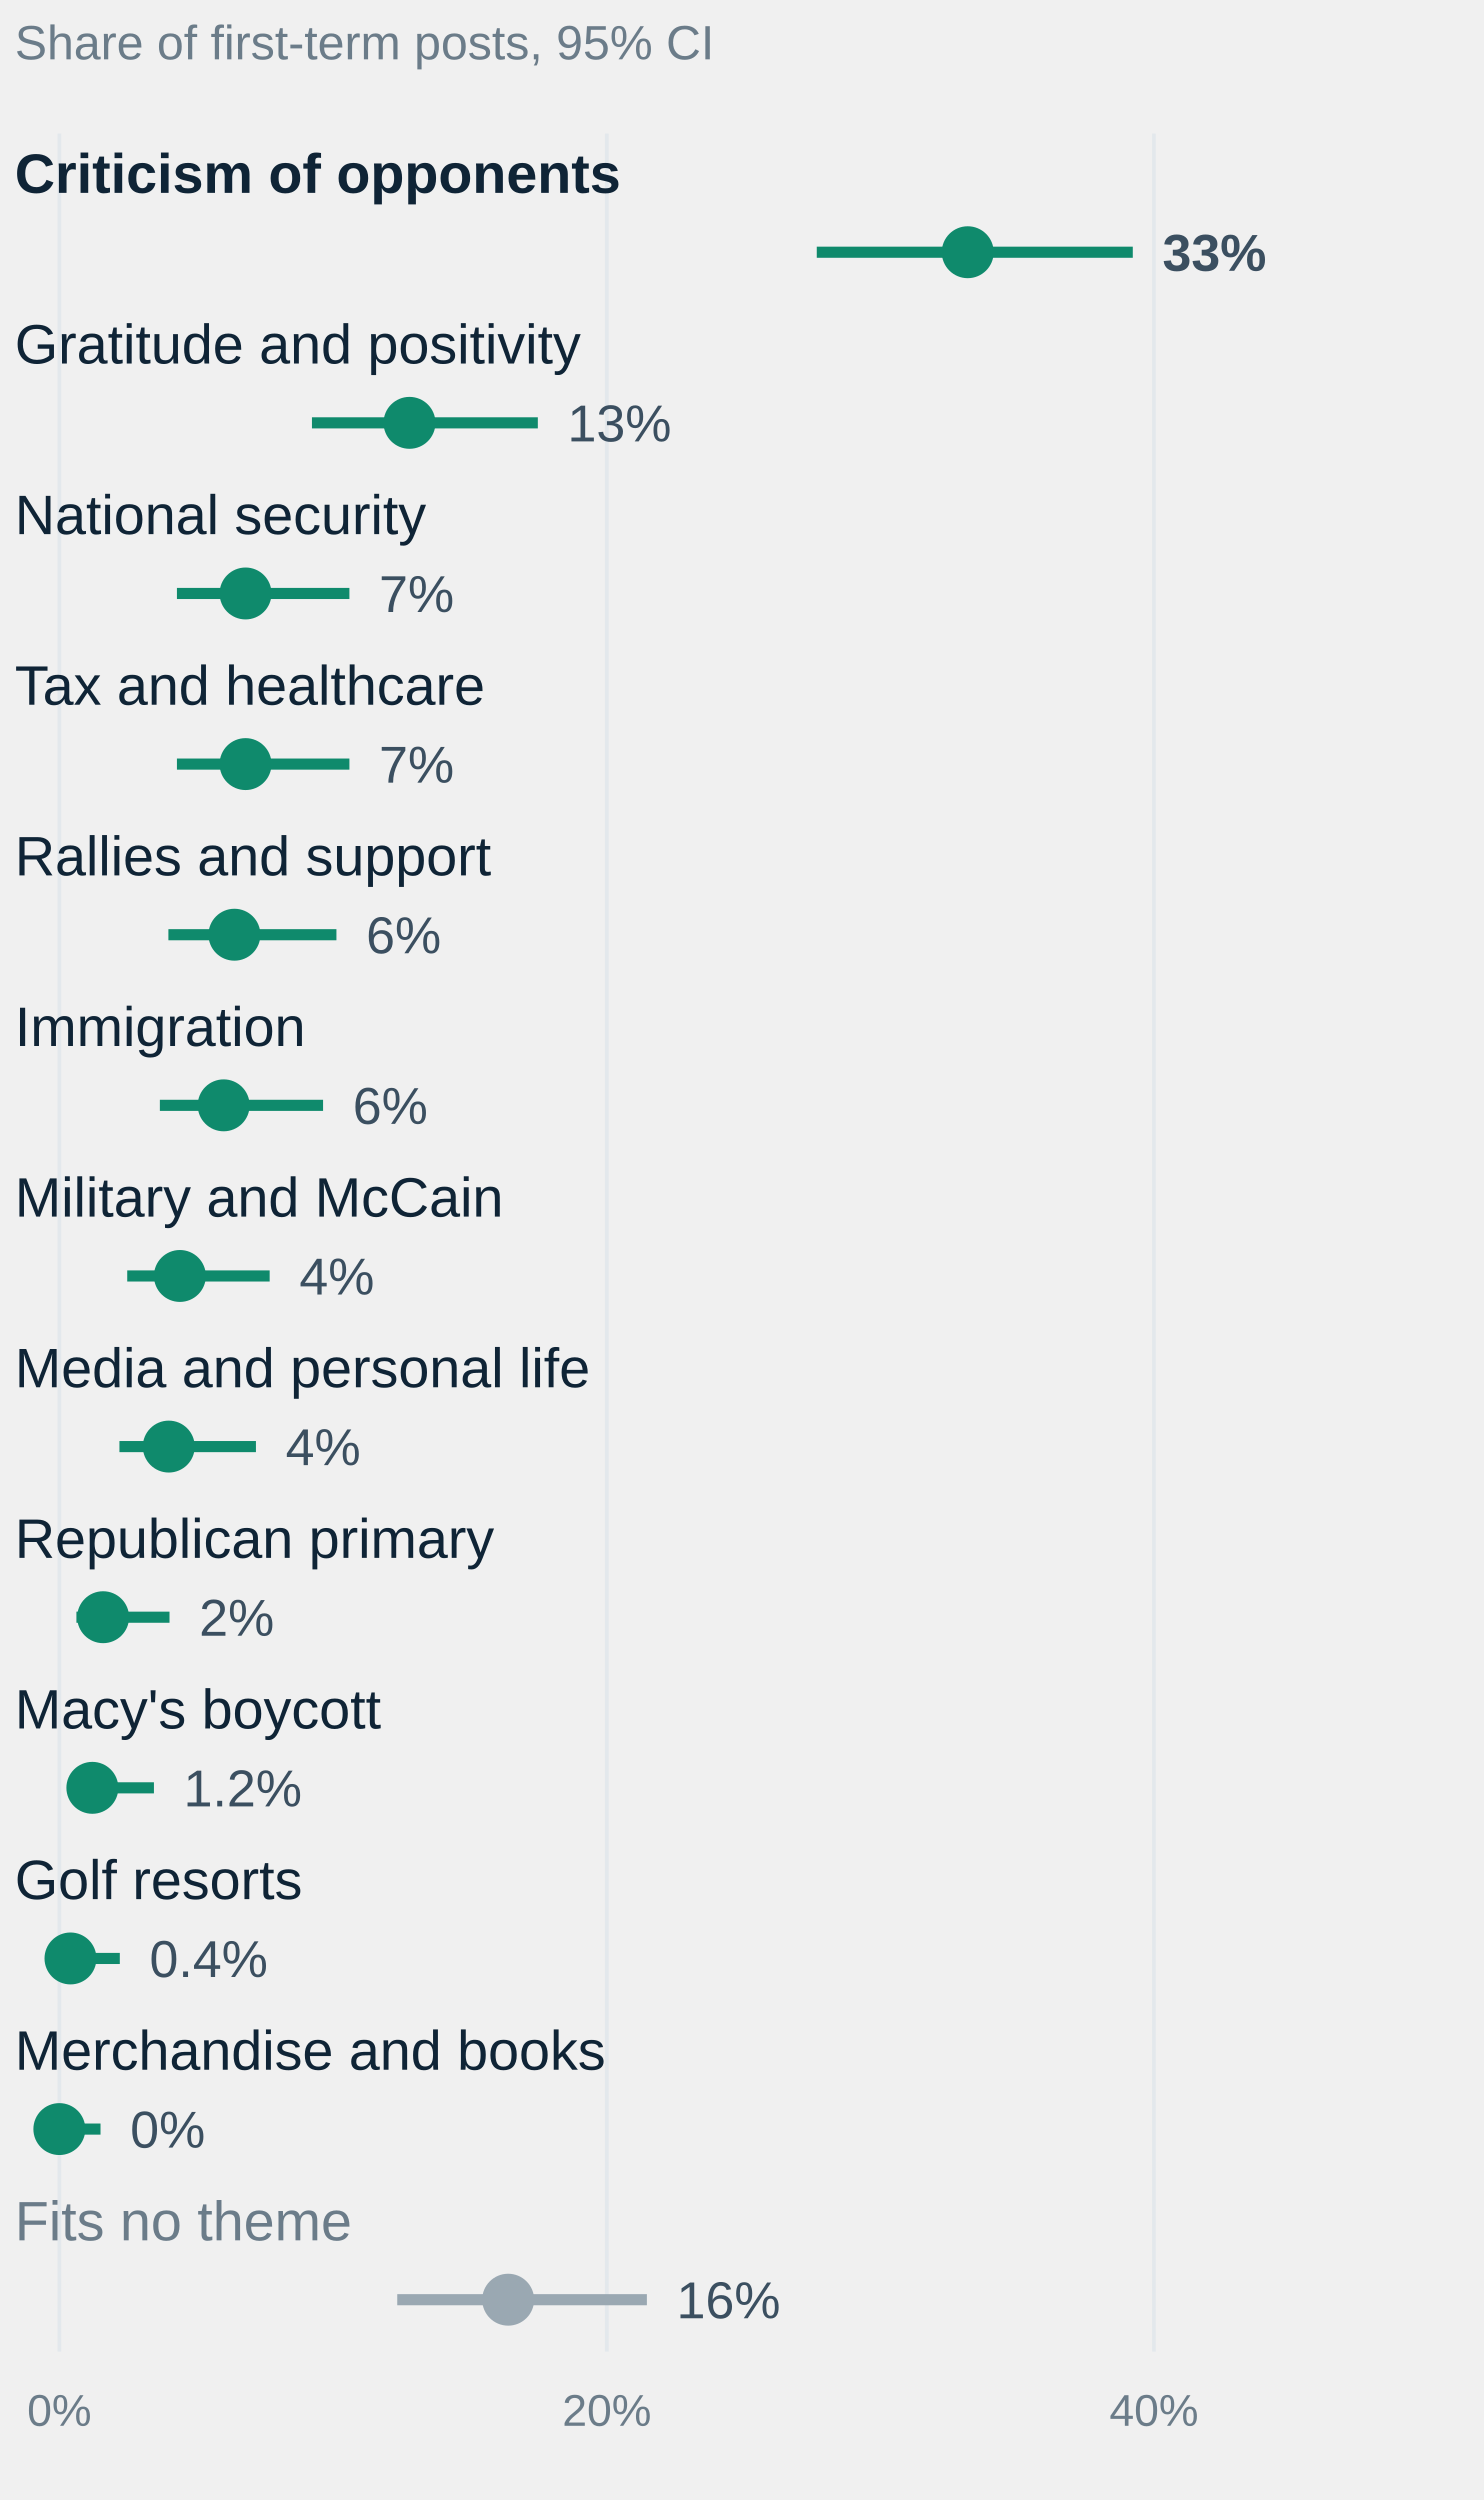
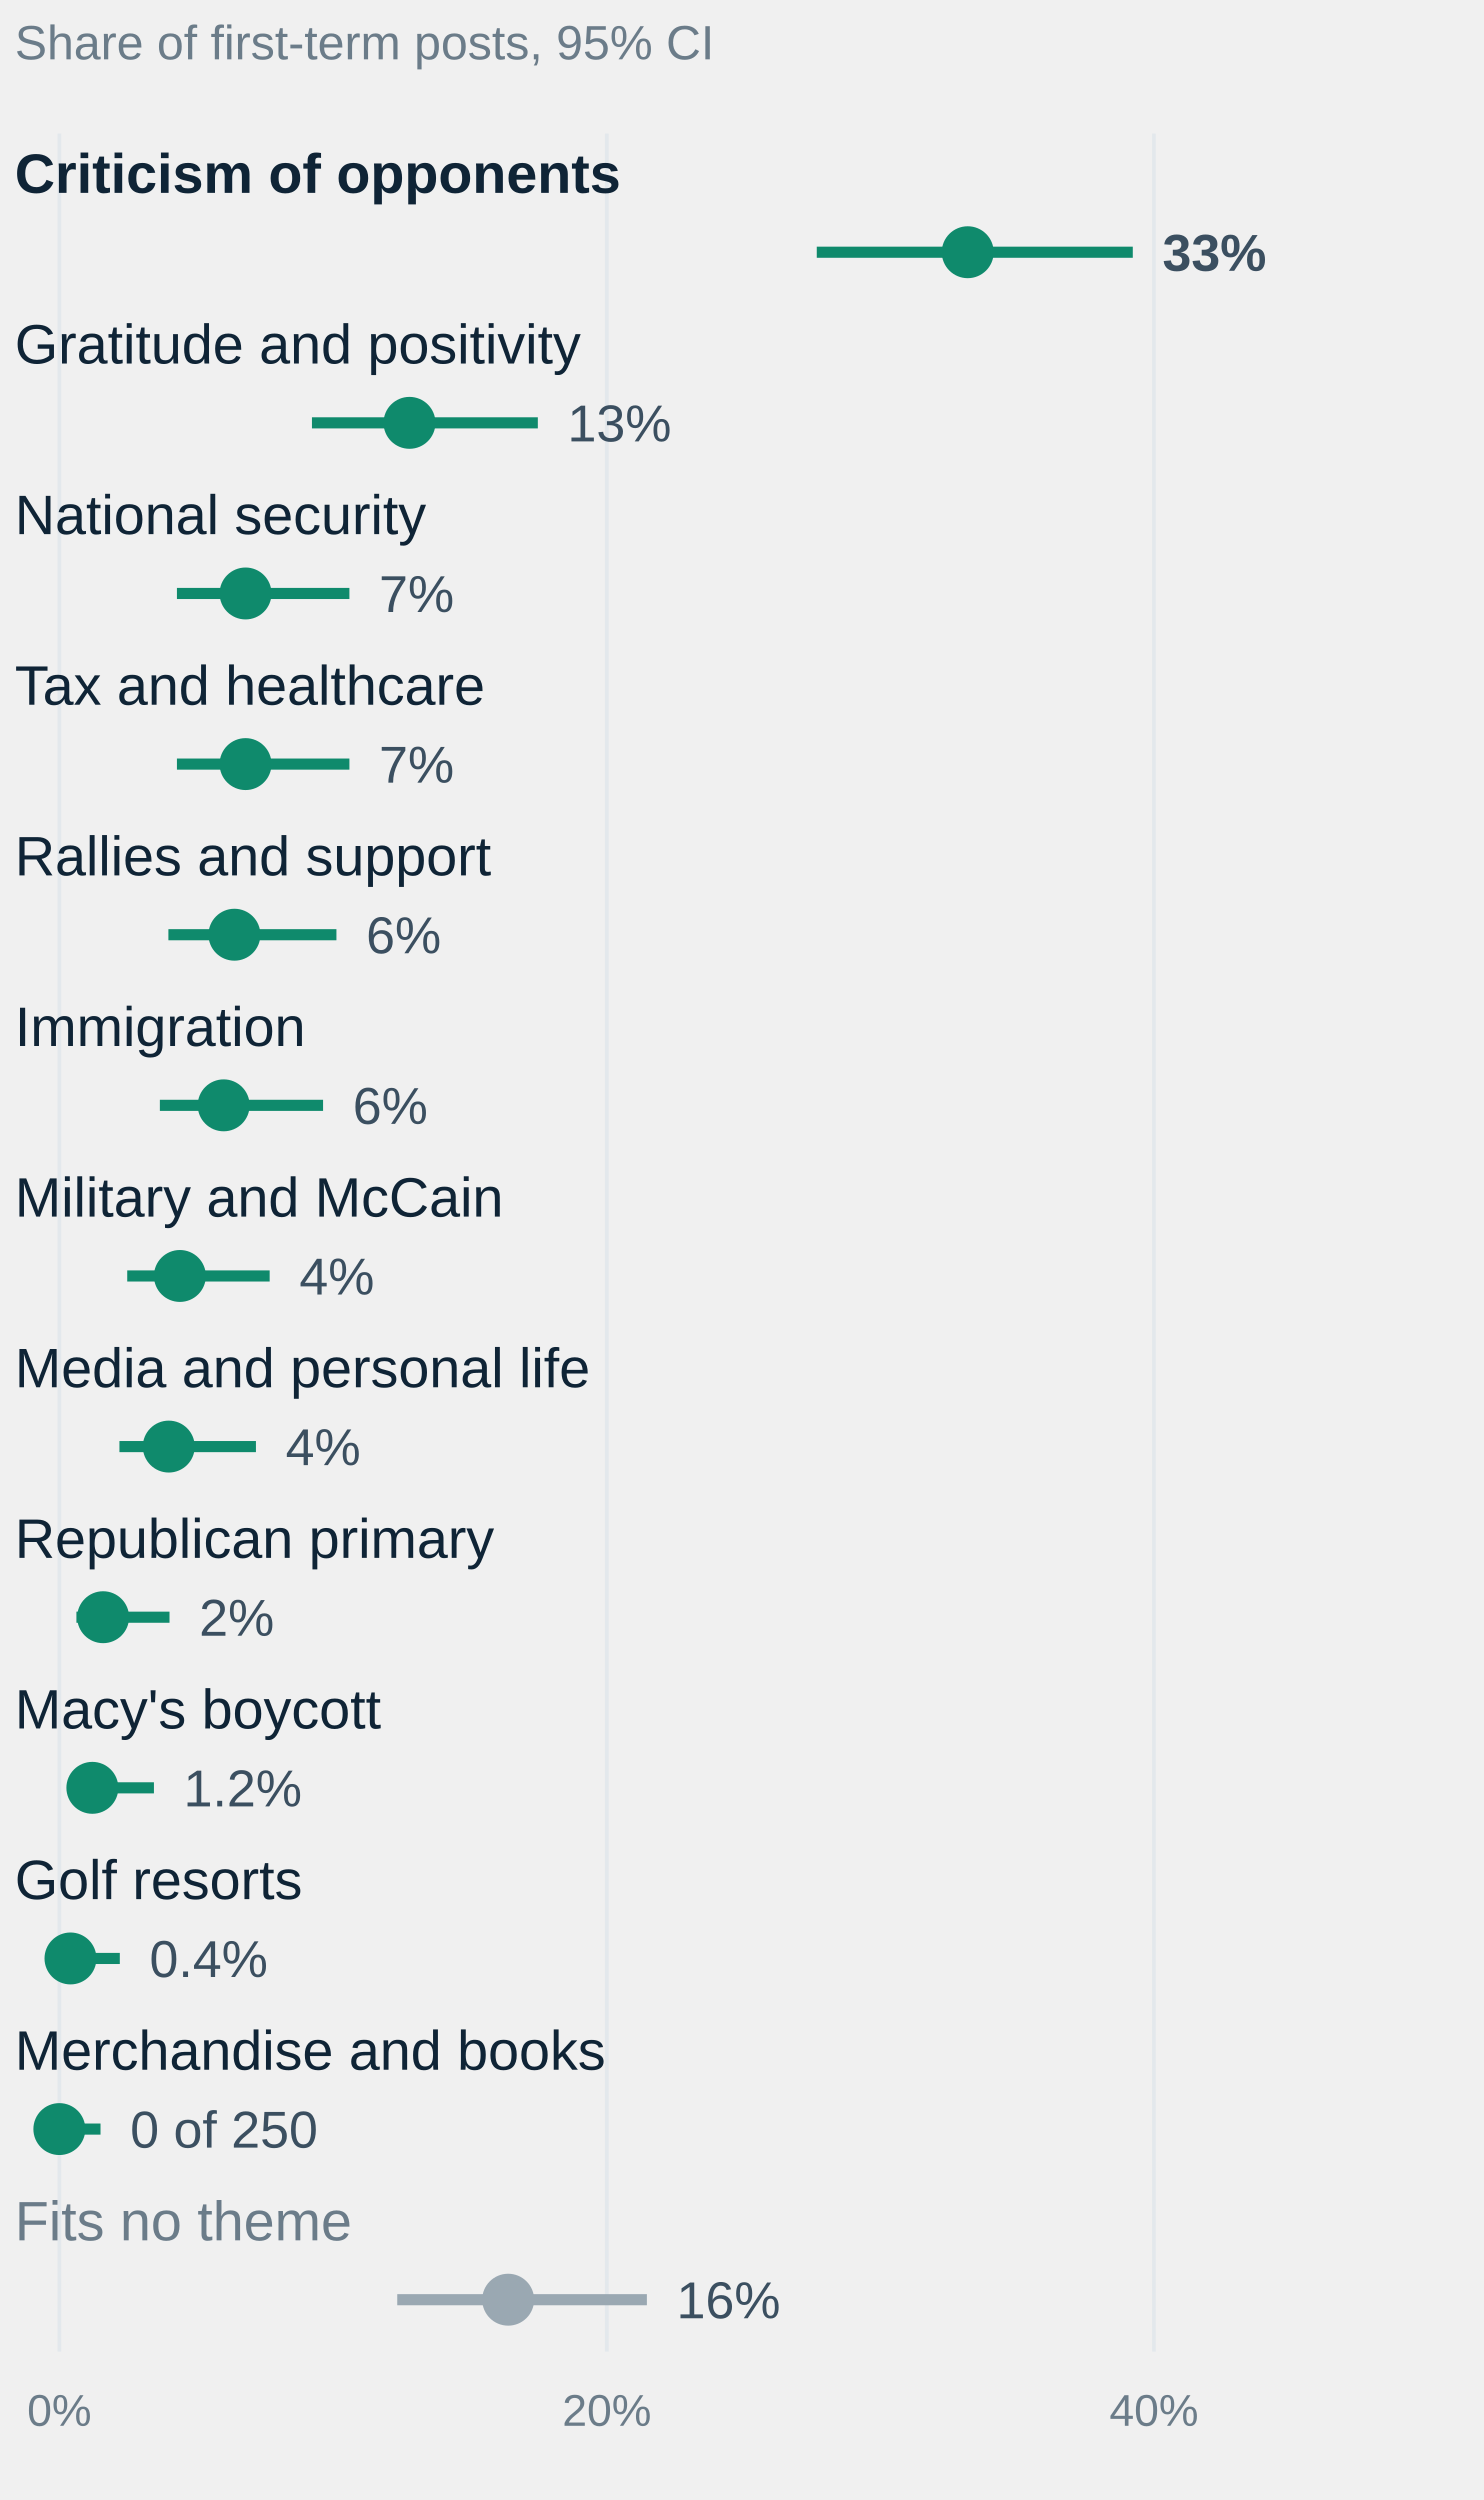
<svg xmlns="http://www.w3.org/2000/svg" viewBox="0 0 400 674" width="400" height="674" role="img" aria-labelledby="t d" font-family="'IBM Plex Sans', 'Helvetica Neue', Arial, sans-serif">
  <style>.f-ink{fill:#0f2436}.s-ink{stroke:#0f2436}.f-ink2{fill:#3b4f60}.s-ink2{stroke:#3b4f60}.f-muted{fill:#6b7c89}.s-muted{stroke:#6b7c89}.f-rule{fill:#e3e8ec}.s-rule{stroke:#e3e8ec}.f-accent{fill:#0f8a6c}.s-accent{stroke:#0f8a6c}.f-accentsoft{fill:#d5eee5}.s-accentsoft{stroke:#d5eee5}.f-grey{fill:#9aa8b2}.s-grey{stroke:#9aa8b2}.f-greysoft{fill:#e9edf0}.s-greysoft{stroke:#e9edf0}.f-amber{fill:#b45309}.s-amber{stroke:#b45309}.f-ambersoft{fill:#fbecd9}.s-ambersoft{stroke:#fbecd9}.f-bg{fill:#ffffff}.s-bg{stroke:#ffffff}@media (prefers-color-scheme: dark){.f-ink{fill:#ebf2f4}.s-ink{stroke:#ebf2f4}.f-ink2{fill:#c3d2da}.s-ink2{stroke:#c3d2da}.f-muted{fill:#93a7b2}.s-muted{stroke:#93a7b2}.f-rule{fill:#26363f}.s-rule{stroke:#26363f}.f-accent{fill:#5fd3ad}.s-accent{stroke:#5fd3ad}.f-accentsoft{fill:#173d33}.s-accentsoft{stroke:#173d33}.f-grey{fill:#6f828d}.s-grey{stroke:#6f828d}.f-greysoft{fill:#1d2b33}.s-greysoft{stroke:#1d2b33}.f-amber{fill:#f0a14a}.s-amber{stroke:#f0a14a}.f-ambersoft{fill:#3a2a14}.s-ambersoft{stroke:#3a2a14}.f-bg{fill:#0d171e}.s-bg{stroke:#0d171e}}text{font-family:'IBM Plex Sans', 'Helvetica Neue', Arial, sans-serif}</style>
  <text x="4.0" y="16.0" font-size="13" font-weight="400" text-anchor="start" fill="#6b7c89" class="f-muted">Share of first-term posts, 95% CI</text>
  <line x1="16.0" y1="36.0" x2="16.0" y2="634.0" stroke="#e3e8ec" class="s-rule" stroke-width="1.0" />
  <text x="16.0" y="654.0" font-size="12" font-weight="400" text-anchor="middle" fill="#6b7c89" class="f-muted">0%</text>
  <line x1="163.6" y1="36.0" x2="163.6" y2="634.0" stroke="#e3e8ec" class="s-rule" stroke-width="1.0" />
  <text x="163.6" y="654.0" font-size="12" font-weight="400" text-anchor="middle" fill="#6b7c89" class="f-muted">20%</text>
  <line x1="311.1" y1="36.0" x2="311.1" y2="634.0" stroke="#e3e8ec" class="s-rule" stroke-width="1.0" />
  <text x="311.1" y="654.0" font-size="12" font-weight="400" text-anchor="middle" fill="#6b7c89" class="f-muted">40%</text>
  <text x="4.0" y="52.0" font-size="15" font-weight="600" text-anchor="start" fill="#0f2436" class="f-ink">Criticism of opponents</text>
  <line x1="220.2" y1="68.0" x2="305.4" y2="68.0" stroke="#0f8a6c" class="s-accent" stroke-width="3" />
  <circle cx="260.9" cy="68.0" r="7" fill="#0f8a6c" class="f-accent" />
  <text x="313.4" y="73.0" font-size="14" font-weight="600" text-anchor="start" fill="#3b4f60" class="f-ink2">33%</text>
  <text x="4.0" y="98.0" font-size="15" font-weight="400" text-anchor="start" fill="#0f2436" class="f-ink">Gratitude and positivity</text>
  <line x1="84.1" y1="114.0" x2="145.0" y2="114.0" stroke="#0f8a6c" class="s-accent" stroke-width="3" />
  <circle cx="110.4" cy="114.0" r="7" fill="#0f8a6c" class="f-accent" />
  <text x="153.0" y="119.0" font-size="14" font-weight="400" text-anchor="start" fill="#3b4f60" class="f-ink2">13%</text>
  <text x="4.0" y="144.0" font-size="15" font-weight="400" text-anchor="start" fill="#0f2436" class="f-ink">National security</text>
  <line x1="47.7" y1="160.0" x2="94.2" y2="160.0" stroke="#0f8a6c" class="s-accent" stroke-width="3" />
  <circle cx="66.2" cy="160.0" r="7" fill="#0f8a6c" class="f-accent" />
  <text x="102.2" y="165.0" font-size="14" font-weight="400" text-anchor="start" fill="#3b4f60" class="f-ink2">7%</text>
  <text x="4.0" y="190.0" font-size="15" font-weight="400" text-anchor="start" fill="#0f2436" class="f-ink">Tax and healthcare</text>
  <line x1="47.7" y1="206.0" x2="94.2" y2="206.0" stroke="#0f8a6c" class="s-accent" stroke-width="3" />
  <circle cx="66.2" cy="206.0" r="7" fill="#0f8a6c" class="f-accent" />
  <text x="102.2" y="211.0" font-size="14" font-weight="400" text-anchor="start" fill="#3b4f60" class="f-ink2">7%</text>
  <text x="4.0" y="236.0" font-size="15" font-weight="400" text-anchor="start" fill="#0f2436" class="f-ink">Rallies and support</text>
  <line x1="45.4" y1="252.0" x2="90.7" y2="252.0" stroke="#0f8a6c" class="s-accent" stroke-width="3" />
  <circle cx="63.2" cy="252.0" r="7" fill="#0f8a6c" class="f-accent" />
  <text x="98.7" y="257.0" font-size="14" font-weight="400" text-anchor="start" fill="#3b4f60" class="f-ink2">6%</text>
  <text x="4.0" y="282.0" font-size="15" font-weight="400" text-anchor="start" fill="#0f2436" class="f-ink">Immigration</text>
  <line x1="43.1" y1="298.0" x2="87.1" y2="298.0" stroke="#0f8a6c" class="s-accent" stroke-width="3" />
  <circle cx="60.3" cy="298.0" r="7" fill="#0f8a6c" class="f-accent" />
  <text x="95.1" y="303.0" font-size="14" font-weight="400" text-anchor="start" fill="#3b4f60" class="f-ink2">6%</text>
  <text x="4.0" y="328.0" font-size="15" font-weight="400" text-anchor="start" fill="#0f2436" class="f-ink">Military and McCain</text>
  <line x1="34.3" y1="344.0" x2="72.7" y2="344.0" stroke="#0f8a6c" class="s-accent" stroke-width="3" />
  <circle cx="48.5" cy="344.0" r="7" fill="#0f8a6c" class="f-accent" />
  <text x="80.7" y="349.0" font-size="14" font-weight="400" text-anchor="start" fill="#3b4f60" class="f-ink2">4%</text>
  <text x="4.0" y="374.0" font-size="15" font-weight="400" text-anchor="start" fill="#0f2436" class="f-ink">Media and personal life</text>
  <line x1="32.2" y1="390.0" x2="69.0" y2="390.0" stroke="#0f8a6c" class="s-accent" stroke-width="3" />
  <circle cx="45.5" cy="390.0" r="7" fill="#0f8a6c" class="f-accent" />
  <text x="77.0" y="395.0" font-size="14" font-weight="400" text-anchor="start" fill="#3b4f60" class="f-ink2">4%</text>
  <text x="4.0" y="420.0" font-size="15" font-weight="400" text-anchor="start" fill="#0f2436" class="f-ink">Republican primary</text>
  <line x1="20.6" y1="436.0" x2="45.7" y2="436.0" stroke="#0f8a6c" class="s-accent" stroke-width="3" />
  <circle cx="27.8" cy="436.0" r="7" fill="#0f8a6c" class="f-accent" />
  <text x="53.7" y="441.0" font-size="14" font-weight="400" text-anchor="start" fill="#3b4f60" class="f-ink2">2%</text>
  <text x="4.0" y="466.0" font-size="15" font-weight="400" text-anchor="start" fill="#0f2436" class="f-ink">Macy's boycott</text>
  <line x1="19.0" y1="482.0" x2="41.5" y2="482.0" stroke="#0f8a6c" class="s-accent" stroke-width="3" />
  <circle cx="24.9" cy="482.0" r="7" fill="#0f8a6c" class="f-accent" />
  <text x="49.5" y="487.0" font-size="14" font-weight="400" text-anchor="start" fill="#3b4f60" class="f-ink2">1.2%</text>
  <text x="4.0" y="512.0" font-size="15" font-weight="400" text-anchor="start" fill="#0f2436" class="f-ink">Golf resorts</text>
  <line x1="16.5" y1="528.0" x2="32.3" y2="528.0" stroke="#0f8a6c" class="s-accent" stroke-width="3" />
  <circle cx="19.0" cy="528.0" r="7" fill="#0f8a6c" class="f-accent" />
  <text x="40.3" y="533.0" font-size="14" font-weight="400" text-anchor="start" fill="#3b4f60" class="f-ink2">0.4%</text>
  <text x="4.0" y="558.0" font-size="15" font-weight="400" text-anchor="start" fill="#0f2436" class="f-ink">Merchandise and books</text>
  <line x1="16.0" y1="574.0" x2="27.1" y2="574.0" stroke="#0f8a6c" class="s-accent" stroke-width="3" />
  <circle cx="16.0" cy="574.0" r="7" fill="#0f8a6c" class="f-accent" />
-   <text x="35.1" y="579.0" font-size="14" font-weight="400" text-anchor="start" fill="#3b4f60" class="f-ink2">0%</text>
+   <text x="35.1" y="579.0" font-size="14" font-weight="400" text-anchor="start" fill="#3b4f60" class="f-ink2">0 of 250</text>
  <text x="4.0" y="604.0" font-size="15" font-weight="400" text-anchor="start" fill="#6b7c89" class="f-muted">Fits no theme</text>
  <line x1="107.1" y1="620.0" x2="174.4" y2="620.0" stroke="#9aa8b2" class="s-grey" stroke-width="3" />
  <circle cx="137.0" cy="620.0" r="7" fill="#9aa8b2" class="f-grey" />
  <text x="182.4" y="625.0" font-size="14" font-weight="400" text-anchor="start" fill="#3b4f60" class="f-ink2">16%</text>
</svg>
